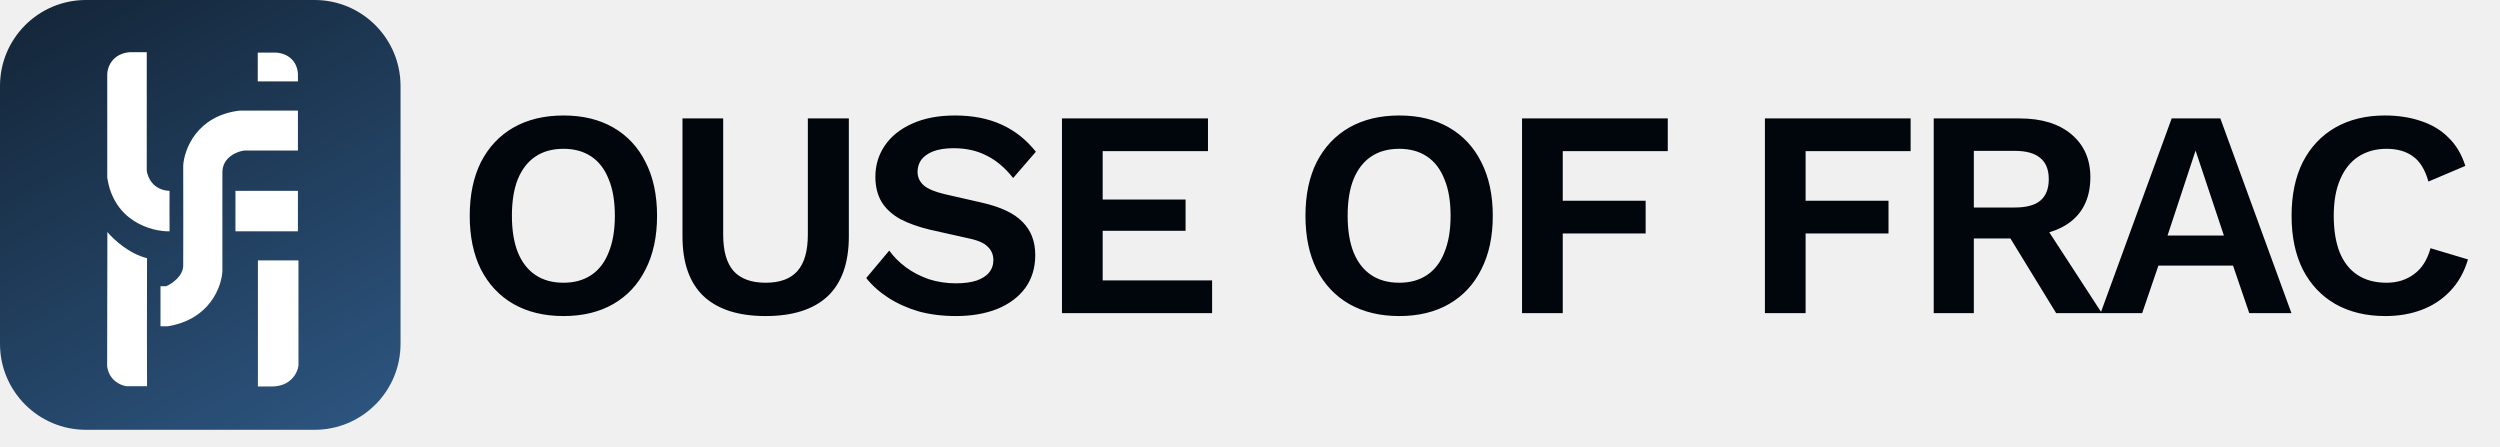
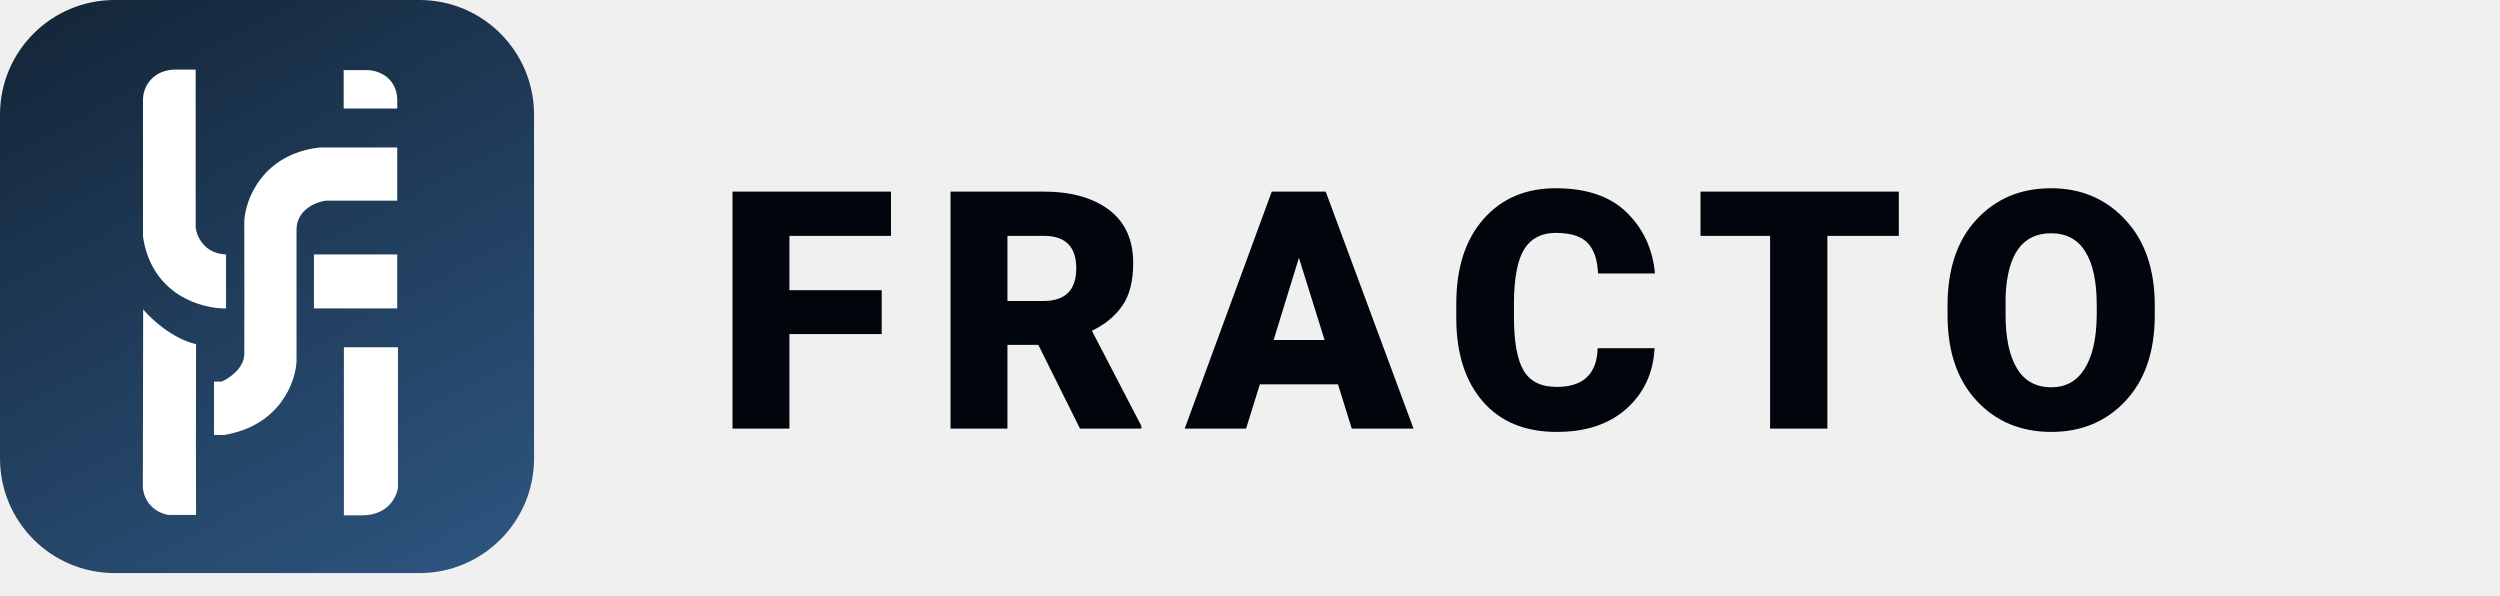
- <svg xmlns="http://www.w3.org/2000/svg" width="140" height="25" viewBox="0 0 140 25" fill="none">
+ <svg xmlns="http://www.w3.org/2000/svg" width="105" height="25" viewBox="0 0 105 25" fill="none">
  <rect width="22.43" height="24.069" rx="4.814" fill="url(#paint0_linear_103_5239)" />
  <path d="M8.218 9.558V2.923H7.262C6.269 3.01 6.011 3.782 6.006 4.158V9.94C6.369 12.396 8.483 12.973 9.495 12.954C9.493 12.313 9.489 10.963 9.495 10.687C8.577 10.657 8.261 9.922 8.218 9.558Z" fill="white" />
  <path d="M16.684 8.429V6.193H13.429C11.02 6.474 10.312 8.366 10.26 9.276C10.263 10.896 10.268 14.283 10.26 14.877C10.252 15.47 9.622 15.891 9.309 16.028H8.988V18.271H9.399C11.755 17.886 12.417 16.044 12.454 15.171V9.652C12.454 8.806 13.269 8.484 13.676 8.429H16.684Z" fill="white" />
  <path d="M8.234 14.458C7.219 14.214 6.33 13.379 6.013 12.992C6.008 15.467 6 19.702 6 20.505C6.102 21.307 6.762 21.587 7.079 21.627H8.234C8.23 20.144 8.224 17.367 8.234 14.458Z" fill="white" />
  <path d="M16.714 14.584H14.443V21.643H15.216C16.295 21.643 16.664 20.867 16.714 20.479V14.584Z" fill="white" />
  <path d="M16.685 4.136C16.62 3.184 15.815 2.945 15.42 2.945H14.434V4.557H16.685V4.136Z" fill="white" />
  <rect x="13.185" y="10.687" width="3.498" height="2.266" fill="white" />
-   <path d="M31.558 6.467C32.637 6.467 33.568 6.692 34.35 7.144C35.132 7.595 35.732 8.24 36.15 9.077C36.58 9.914 36.795 10.916 36.795 12.083C36.795 13.25 36.58 14.252 36.15 15.089C35.732 15.926 35.132 16.571 34.35 17.022C33.568 17.474 32.637 17.699 31.558 17.699C30.479 17.699 29.543 17.474 28.75 17.022C27.968 16.571 27.362 15.926 26.933 15.089C26.514 14.252 26.305 13.25 26.305 12.083C26.305 10.916 26.514 9.914 26.933 9.077C27.362 8.24 27.968 7.595 28.75 7.144C29.543 6.692 30.479 6.467 31.558 6.467ZM31.558 8.333C30.941 8.333 30.418 8.476 29.989 8.763C29.559 9.049 29.229 9.473 28.998 10.035C28.777 10.585 28.667 11.268 28.667 12.083C28.667 12.887 28.777 13.57 28.998 14.131C29.229 14.693 29.559 15.117 29.989 15.403C30.418 15.69 30.941 15.833 31.558 15.833C32.164 15.833 32.681 15.69 33.111 15.403C33.54 15.117 33.865 14.693 34.086 14.131C34.317 13.57 34.432 12.887 34.432 12.083C34.432 11.268 34.317 10.585 34.086 10.035C33.865 9.473 33.54 9.049 33.111 8.763C32.681 8.476 32.164 8.333 31.558 8.333ZM47.535 6.632V13.239C47.535 14.726 47.139 15.844 46.346 16.593C45.553 17.33 44.397 17.699 42.877 17.699C41.357 17.699 40.201 17.33 39.408 16.593C38.615 15.844 38.219 14.726 38.219 13.239V6.632H40.498V13.14C40.498 14.054 40.691 14.732 41.076 15.172C41.473 15.613 42.073 15.833 42.877 15.833C43.681 15.833 44.276 15.613 44.661 15.172C45.046 14.732 45.239 14.054 45.239 13.14V6.632H47.535ZM53.481 6.467C54.472 6.467 55.342 6.637 56.091 6.979C56.84 7.32 57.479 7.827 58.008 8.498L56.736 9.969C56.284 9.396 55.788 8.977 55.249 8.713C54.72 8.438 54.103 8.3 53.399 8.3C52.936 8.3 52.551 8.361 52.242 8.482C51.945 8.603 51.725 8.763 51.582 8.961C51.45 9.159 51.383 9.379 51.383 9.622C51.383 9.919 51.499 10.172 51.73 10.382C51.962 10.58 52.358 10.745 52.92 10.877L54.952 11.34C56.031 11.582 56.802 11.945 57.264 12.43C57.738 12.903 57.974 13.52 57.974 14.28C57.974 14.996 57.787 15.613 57.413 16.13C57.038 16.637 56.515 17.028 55.843 17.303C55.172 17.567 54.401 17.699 53.531 17.699C52.771 17.699 52.072 17.611 51.433 17.435C50.805 17.248 50.244 16.995 49.748 16.675C49.252 16.356 48.84 15.987 48.509 15.569L49.798 14.032C50.051 14.385 50.365 14.698 50.739 14.974C51.114 15.249 51.538 15.469 52.011 15.634C52.496 15.789 53.002 15.866 53.531 15.866C53.982 15.866 54.362 15.816 54.671 15.717C54.99 15.607 55.227 15.458 55.381 15.271C55.546 15.073 55.629 14.836 55.629 14.561C55.629 14.274 55.53 14.032 55.331 13.834C55.144 13.625 54.792 13.465 54.274 13.355L52.061 12.859C51.422 12.705 50.871 12.507 50.409 12.265C49.957 12.011 49.61 11.692 49.368 11.307C49.137 10.91 49.021 10.442 49.021 9.903C49.021 9.253 49.197 8.669 49.55 8.152C49.902 7.634 50.409 7.226 51.07 6.929C51.741 6.621 52.545 6.467 53.481 6.467ZM59.47 17.534V6.632H67.647V8.465H61.75V11.175H66.392V12.925H61.75V15.701H67.878V17.534H59.47ZM78.359 6.467C79.438 6.467 80.369 6.692 81.151 7.144C81.933 7.595 82.533 8.24 82.951 9.077C83.381 9.914 83.596 10.916 83.596 12.083C83.596 13.25 83.381 14.252 82.951 15.089C82.533 15.926 81.933 16.571 81.151 17.022C80.369 17.474 79.438 17.699 78.359 17.699C77.28 17.699 76.344 17.474 75.551 17.022C74.769 16.571 74.163 15.926 73.734 15.089C73.315 14.252 73.106 13.25 73.106 12.083C73.106 10.916 73.315 9.914 73.734 9.077C74.163 8.24 74.769 7.595 75.551 7.144C76.344 6.692 77.28 6.467 78.359 6.467ZM78.359 8.333C77.742 8.333 77.219 8.476 76.79 8.763C76.36 9.049 76.03 9.473 75.799 10.035C75.578 10.585 75.468 11.268 75.468 12.083C75.468 12.887 75.578 13.57 75.799 14.131C76.03 14.693 76.36 15.117 76.79 15.403C77.219 15.69 77.742 15.833 78.359 15.833C78.965 15.833 79.482 15.69 79.912 15.403C80.341 15.117 80.666 14.693 80.886 14.131C81.118 13.57 81.233 12.887 81.233 12.083C81.233 11.268 81.118 10.585 80.886 10.035C80.666 9.473 80.341 9.049 79.912 8.763C79.482 8.476 78.965 8.333 78.359 8.333ZM93.395 8.465H87.514V11.241H92.156V13.074H87.514V17.534H85.234V6.632H93.395V8.465ZM106.995 8.465H101.114V11.241H105.756V13.074H101.114V17.534H98.835V6.632H106.995V8.465ZM113.095 6.632C114.329 6.632 115.298 6.929 116.003 7.524C116.707 8.119 117.06 8.917 117.06 9.919C117.06 10.987 116.707 11.808 116.003 12.38C115.298 12.942 114.334 13.223 113.112 13.223L112.88 13.355H110.535V17.534H108.288V6.632H113.095ZM112.831 11.62C113.47 11.62 113.943 11.494 114.252 11.241C114.571 10.976 114.731 10.574 114.731 10.035C114.731 9.495 114.571 9.099 114.252 8.845C113.943 8.581 113.47 8.449 112.831 8.449H110.535V11.62H112.831ZM114.169 12.1L117.704 17.534H115.144L112.22 12.76L114.169 12.1ZM128.32 17.534H125.958L125.05 14.875H120.87L119.962 17.534H117.633L121.614 6.632H124.339L128.32 17.534ZM121.382 13.19H124.538L122.952 8.432L121.382 13.19ZM138.207 14.528C137.997 15.233 137.667 15.822 137.215 16.295C136.764 16.769 136.23 17.121 135.613 17.352C134.996 17.584 134.319 17.699 133.581 17.699C132.502 17.699 131.566 17.474 130.773 17.022C129.991 16.571 129.386 15.926 128.956 15.089C128.538 14.252 128.328 13.25 128.328 12.083C128.328 10.916 128.538 9.914 128.956 9.077C129.386 8.24 129.991 7.595 130.773 7.144C131.566 6.692 132.491 6.467 133.548 6.467C134.297 6.467 134.974 6.571 135.58 6.78C136.186 6.979 136.698 7.287 137.116 7.706C137.546 8.124 137.86 8.653 138.058 9.291L135.993 10.167C135.806 9.506 135.519 9.038 135.134 8.763C134.749 8.476 134.253 8.333 133.647 8.333C133.053 8.333 132.53 8.476 132.078 8.763C131.638 9.049 131.296 9.473 131.054 10.035C130.812 10.585 130.69 11.268 130.69 12.083C130.69 12.887 130.801 13.57 131.021 14.131C131.252 14.693 131.588 15.117 132.029 15.403C132.469 15.69 133.009 15.833 133.647 15.833C134.242 15.833 134.754 15.673 135.184 15.354C135.624 15.034 135.932 14.55 136.109 13.9L138.207 14.528Z" fill="#00060C" />
+   <text x="30" y="18" font-family="-apple-system, BlinkMacSystemFont, 'Segoe UI', Roboto, 'Helvetica Neue', Arial, sans-serif" font-size="14" font-weight="800" letter-spacing="1.5" fill="#00060C">FRACTO</text>
  <defs>
    <linearGradient id="paint0_linear_103_5239" x1="0" y1="0" x2="20.296" y2="37.658" gradientUnits="userSpaceOnUse">
      <stop stop-color="#132436" />
      <stop offset="1" stop-color="#37689C" />
    </linearGradient>
  </defs>
</svg>
